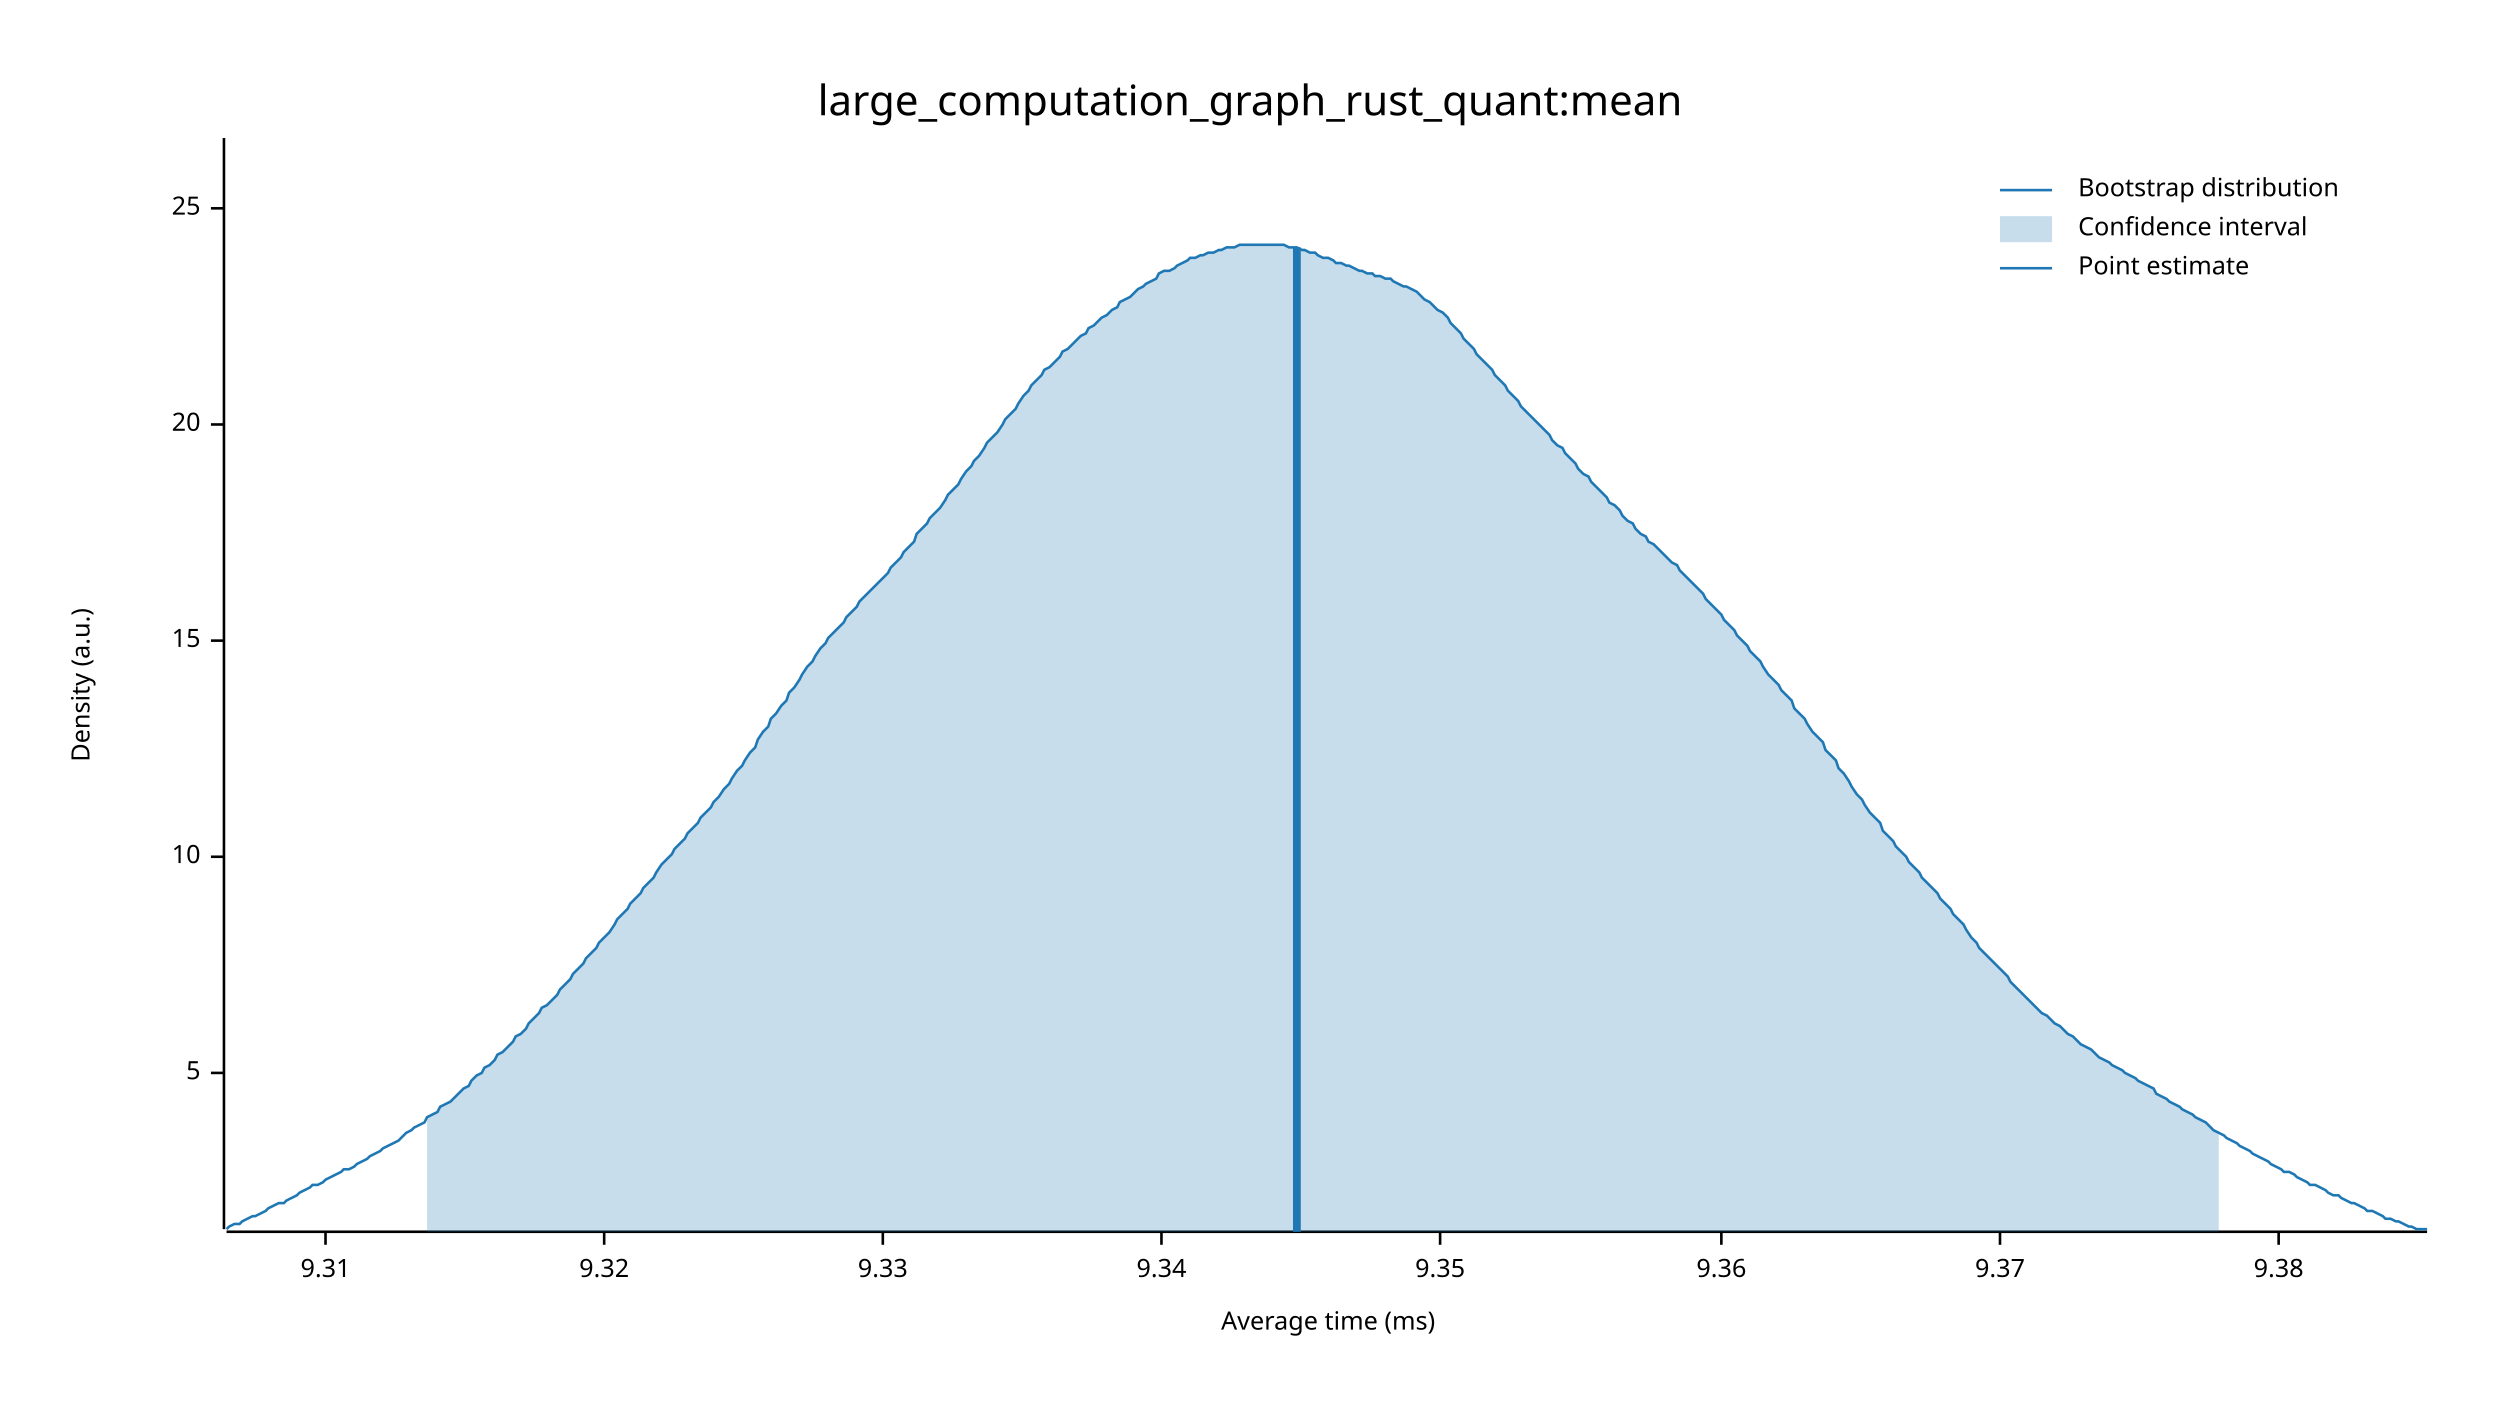
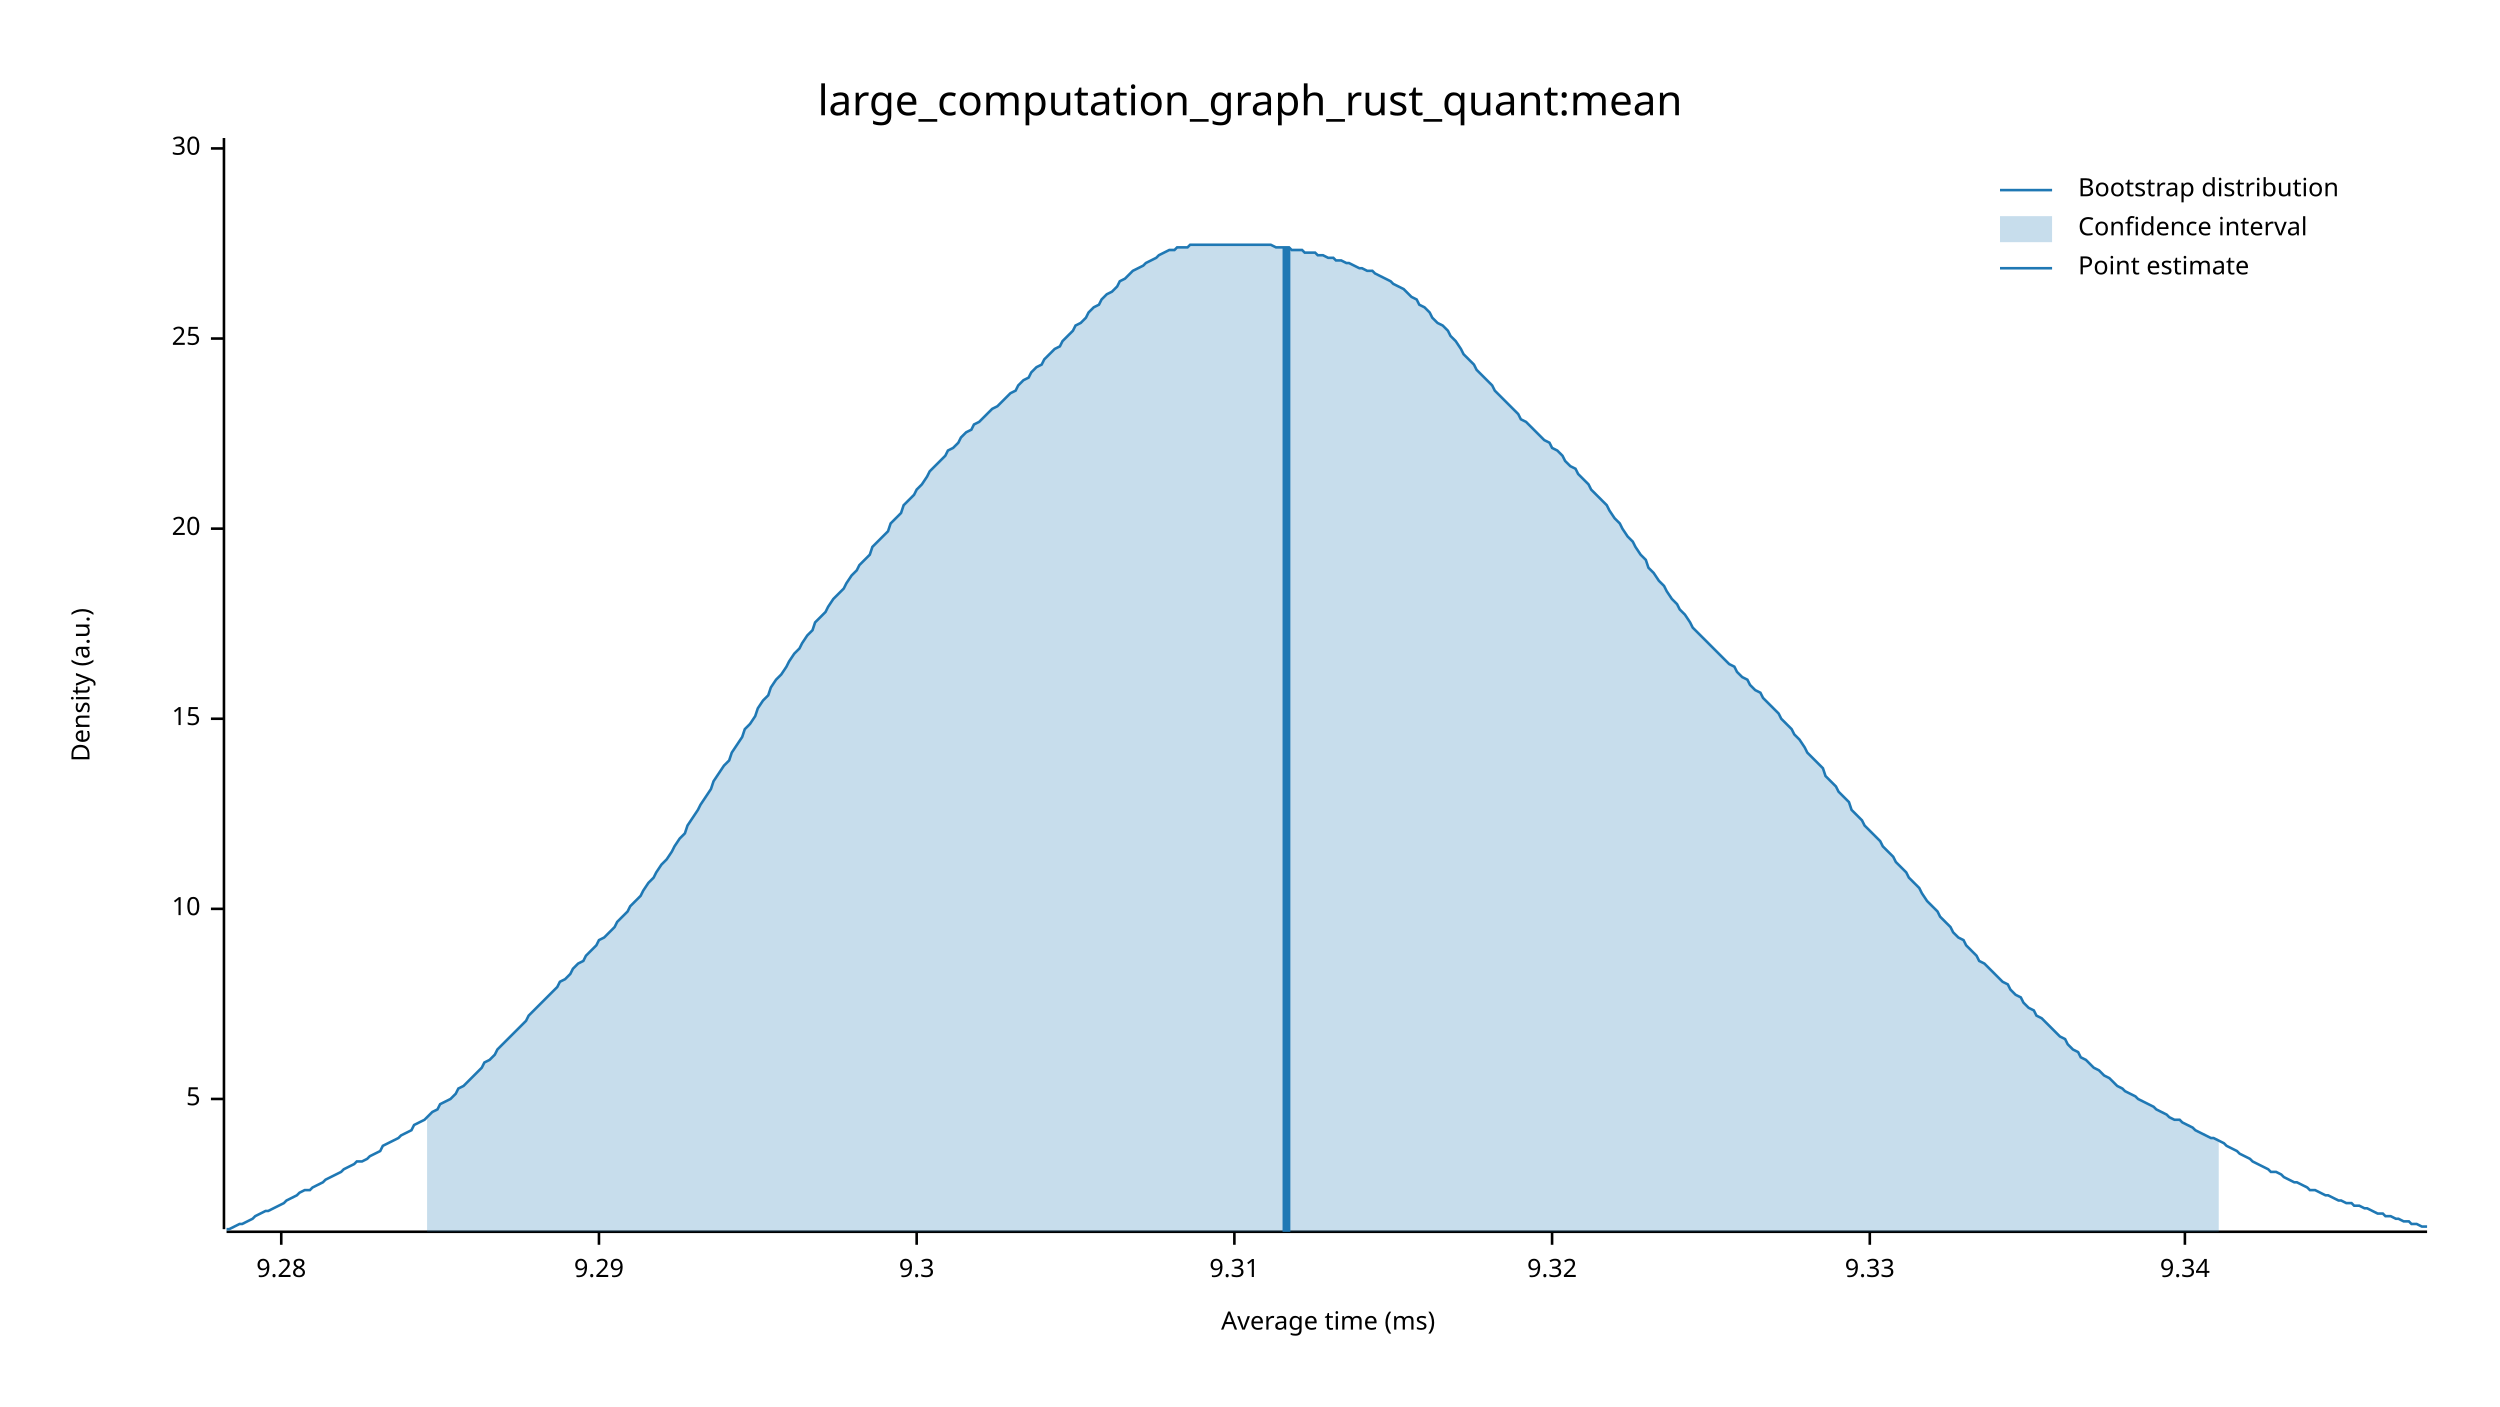
<svg xmlns="http://www.w3.org/2000/svg" width="960" height="540" viewBox="0 0 960 540">
  <text x="480" y="32" dy="0.76em" text-anchor="middle" font-family="sans-serif" font-size="16.129" opacity="1" fill="#000000">
large_computation_graph_rust_quant:mean
</text>
  <text x="27" y="263" dy="0.76em" text-anchor="middle" font-family="sans-serif" font-size="9.677" opacity="1" fill="#000000" transform="rotate(270, 27, 263)">
Density (a.u.)
</text>
  <text x="510" y="513" dy="-0.5ex" text-anchor="middle" font-family="sans-serif" font-size="9.677" opacity="1" fill="#000000">
Average time (ms)
</text>
  <polyline fill="none" opacity="1" stroke="#000000" stroke-width="1" points="86,53 86,472 " />
-   <text x="77" y="412" dy="0.5ex" text-anchor="end" font-family="sans-serif" font-size="9.677" opacity="1" fill="#000000">
+   <text x="77" y="422" dy="0.5ex" text-anchor="end" font-family="sans-serif" font-size="9.677" opacity="1" fill="#000000">
5
</text>
-   <polyline fill="none" opacity="1" stroke="#000000" stroke-width="1" points="81,412 86,412 " />
-   <text x="77" y="329" dy="0.5ex" text-anchor="end" font-family="sans-serif" font-size="9.677" opacity="1" fill="#000000">
+   <polyline fill="none" opacity="1" stroke="#000000" stroke-width="1" points="81,422 86,422 " />
+   <text x="77" y="349" dy="0.5ex" text-anchor="end" font-family="sans-serif" font-size="9.677" opacity="1" fill="#000000">
10
</text>
-   <polyline fill="none" opacity="1" stroke="#000000" stroke-width="1" points="81,329 86,329 " />
-   <text x="77" y="246" dy="0.5ex" text-anchor="end" font-family="sans-serif" font-size="9.677" opacity="1" fill="#000000">
+   <polyline fill="none" opacity="1" stroke="#000000" stroke-width="1" points="81,349 86,349 " />
+   <text x="77" y="276" dy="0.5ex" text-anchor="end" font-family="sans-serif" font-size="9.677" opacity="1" fill="#000000">
15
</text>
-   <polyline fill="none" opacity="1" stroke="#000000" stroke-width="1" points="81,246 86,246 " />
-   <text x="77" y="163" dy="0.5ex" text-anchor="end" font-family="sans-serif" font-size="9.677" opacity="1" fill="#000000">
+   <polyline fill="none" opacity="1" stroke="#000000" stroke-width="1" points="81,276 86,276 " />
+   <text x="77" y="203" dy="0.5ex" text-anchor="end" font-family="sans-serif" font-size="9.677" opacity="1" fill="#000000">
20
</text>
-   <polyline fill="none" opacity="1" stroke="#000000" stroke-width="1" points="81,163 86,163 " />
-   <text x="77" y="80" dy="0.5ex" text-anchor="end" font-family="sans-serif" font-size="9.677" opacity="1" fill="#000000">
+   <polyline fill="none" opacity="1" stroke="#000000" stroke-width="1" points="81,203 86,203 " />
+   <text x="77" y="130" dy="0.5ex" text-anchor="end" font-family="sans-serif" font-size="9.677" opacity="1" fill="#000000">
25
</text>
-   <polyline fill="none" opacity="1" stroke="#000000" stroke-width="1" points="81,80 86,80 " />
+   <polyline fill="none" opacity="1" stroke="#000000" stroke-width="1" points="81,130 86,130 " />
+   <text x="77" y="57" dy="0.5ex" text-anchor="end" font-family="sans-serif" font-size="9.677" opacity="1" fill="#000000">
+ 30
+ </text>
+   <polyline fill="none" opacity="1" stroke="#000000" stroke-width="1" points="81,57 86,57 " />
  <polyline fill="none" opacity="1" stroke="#000000" stroke-width="1" points="87,473 932,473 " />
-   <text x="125" y="483" dy="0.76em" text-anchor="middle" font-family="sans-serif" font-size="9.677" opacity="1" fill="#000000">
+   <text x="108" y="483" dy="0.76em" text-anchor="middle" font-family="sans-serif" font-size="9.677" opacity="1" fill="#000000">
+ 9.28
+ </text>
+   <polyline fill="none" opacity="1" stroke="#000000" stroke-width="1" points="108,473 108,478 " />
+   <text x="230" y="483" dy="0.76em" text-anchor="middle" font-family="sans-serif" font-size="9.677" opacity="1" fill="#000000">
+ 9.29
+ </text>
+   <polyline fill="none" opacity="1" stroke="#000000" stroke-width="1" points="230,473 230,478 " />
+   <text x="352" y="483" dy="0.76em" text-anchor="middle" font-family="sans-serif" font-size="9.677" opacity="1" fill="#000000">
+ 9.3
+ </text>
+   <polyline fill="none" opacity="1" stroke="#000000" stroke-width="1" points="352,473 352,478 " />
+   <text x="474" y="483" dy="0.76em" text-anchor="middle" font-family="sans-serif" font-size="9.677" opacity="1" fill="#000000">
9.31
</text>
-   <polyline fill="none" opacity="1" stroke="#000000" stroke-width="1" points="125,473 125,478 " />
-   <text x="232" y="483" dy="0.76em" text-anchor="middle" font-family="sans-serif" font-size="9.677" opacity="1" fill="#000000">
+   <polyline fill="none" opacity="1" stroke="#000000" stroke-width="1" points="474,473 474,478 " />
+   <text x="596" y="483" dy="0.76em" text-anchor="middle" font-family="sans-serif" font-size="9.677" opacity="1" fill="#000000">
9.32
</text>
-   <polyline fill="none" opacity="1" stroke="#000000" stroke-width="1" points="232,473 232,478 " />
-   <text x="339" y="483" dy="0.76em" text-anchor="middle" font-family="sans-serif" font-size="9.677" opacity="1" fill="#000000">
+   <polyline fill="none" opacity="1" stroke="#000000" stroke-width="1" points="596,473 596,478 " />
+   <text x="718" y="483" dy="0.76em" text-anchor="middle" font-family="sans-serif" font-size="9.677" opacity="1" fill="#000000">
9.33
</text>
-   <polyline fill="none" opacity="1" stroke="#000000" stroke-width="1" points="339,473 339,478 " />
-   <text x="446" y="483" dy="0.76em" text-anchor="middle" font-family="sans-serif" font-size="9.677" opacity="1" fill="#000000">
+   <polyline fill="none" opacity="1" stroke="#000000" stroke-width="1" points="718,473 718,478 " />
+   <text x="839" y="483" dy="0.76em" text-anchor="middle" font-family="sans-serif" font-size="9.677" opacity="1" fill="#000000">
9.34
</text>
-   <polyline fill="none" opacity="1" stroke="#000000" stroke-width="1" points="446,473 446,478 " />
-   <text x="553" y="483" dy="0.76em" text-anchor="middle" font-family="sans-serif" font-size="9.677" opacity="1" fill="#000000">
- 9.35
- </text>
-   <polyline fill="none" opacity="1" stroke="#000000" stroke-width="1" points="553,473 553,478 " />
-   <text x="661" y="483" dy="0.76em" text-anchor="middle" font-family="sans-serif" font-size="9.677" opacity="1" fill="#000000">
- 9.36
- </text>
-   <polyline fill="none" opacity="1" stroke="#000000" stroke-width="1" points="661,473 661,478 " />
-   <text x="768" y="483" dy="0.76em" text-anchor="middle" font-family="sans-serif" font-size="9.677" opacity="1" fill="#000000">
- 9.37
- </text>
-   <polyline fill="none" opacity="1" stroke="#000000" stroke-width="1" points="768,473 768,478 " />
-   <text x="875" y="483" dy="0.76em" text-anchor="middle" font-family="sans-serif" font-size="9.677" opacity="1" fill="#000000">
- 9.38
- </text>
-   <polyline fill="none" opacity="1" stroke="#000000" stroke-width="1" points="875,473 875,478 " />
-   <polyline fill="none" opacity="1" stroke="#1F78B4" stroke-width="1" points="87,472 88,471 90,470 92,470 93,469 95,468 97,467 98,467 100,466 102,465 103,464 105,463 107,462 109,462 110,461 112,460 114,459 115,458 117,457 119,456 120,455 122,455 124,454 125,453 127,452 129,451 131,450 132,449 134,449 136,448 137,447 139,446 141,445 142,444 144,443 146,442 147,441 149,440 151,439 153,438 154,437 156,435 158,434 159,433 161,432 163,431 164,429 166,428 168,427 169,425 171,424 173,423 175,421 176,420 178,418 180,417 181,415 183,413 185,412 186,410 188,409 190,407 191,405 193,404 195,402 197,400 198,398 200,397 202,395 203,393 205,391 207,389 208,387 210,386 212,384 214,382 215,380 217,378 219,376 220,374 222,372 224,370 225,368 227,366 229,364 230,362 232,360 234,358 236,355 237,353 239,351 241,349 242,347 244,345 246,343 247,341 249,339 251,337 252,335 254,332 256,330 258,328 259,326 261,324 263,322 264,320 266,318 268,316 269,314 271,312 273,310 274,308 276,306 278,303 280,301 281,299 283,296 285,294 286,292 288,289 290,287 291,284 293,281 295,279 296,276 298,274 300,271 302,269 303,266 305,264 307,261 308,259 310,256 312,254 313,252 315,249 317,247 318,245 320,243 322,241 324,239 325,237 327,235 329,233 330,231 332,229 334,227 335,226 337,224 339,222 341,220 342,218 344,216 346,214 347,212 349,210 351,208 352,205 354,203 356,201 357,199 359,197 361,195 363,192 364,190 366,188 368,186 369,184 371,181 373,179 374,177 376,175 378,172 379,170 381,168 383,166 385,163 386,161 388,159 390,157 391,155 393,152 395,150 396,148 398,146 400,144 401,142 403,141 405,139 407,137 408,135 410,134 412,132 413,131 415,129 417,128 418,126 420,125 422,123 423,122 425,121 427,119 429,118 430,116 432,115 434,114 435,113 437,111 439,110 440,109 442,108 444,107 445,105 447,104 449,104 451,103 452,102 454,101 456,100 457,99 459,99 461,98 462,98 464,97 466,97 468,96 469,96 471,95 473,95 474,95 476,94 478,94 479,94 481,94 483,94 484,94 486,94 488,94 490,94 491,94 493,94 495,95 496,95 498,95 500,96 501,96 503,97 505,97 506,98 508,99 510,99 512,100 513,101 515,101 517,102 518,102 520,103 522,104 523,104 525,105 527,105 528,106 530,106 532,107 534,107 535,108 537,109 539,110 540,110 542,111 544,112 545,113 547,115 549,116 550,117 552,119 554,120 556,122 557,124 559,126 561,128 562,130 564,132 566,134 567,136 569,138 571,140 573,142 574,144 576,146 578,148 579,150 581,152 583,154 584,156 586,158 588,160 589,161 591,163 593,165 595,167 596,169 598,171 600,172 601,174 603,176 605,178 606,180 608,182 610,183 611,185 613,187 615,189 617,191 618,193 620,194 622,196 623,198 625,200 627,201 628,203 630,205 632,206 633,208 635,209 637,211 639,213 640,214 642,216 644,217 645,219 647,221 649,223 650,224 652,226 654,228 655,230 657,232 659,234 661,236 662,238 664,240 666,242 667,244 669,246 671,248 672,250 674,252 676,254 677,256 679,259 681,261 683,263 684,265 686,267 688,269 689,272 691,274 693,276 694,278 696,281 698,283 700,285 701,288 703,290 705,292 706,295 708,297 710,300 711,302 713,305 715,307 716,309 718,312 720,314 722,316 723,319 725,321 727,323 728,325 730,327 732,329 733,331 735,333 737,335 738,337 740,339 742,341 744,343 745,345 747,347 749,349 750,351 752,353 754,355 755,357 757,360 759,362 760,364 762,366 764,368 766,370 767,371 769,373 771,375 772,377 774,379 776,381 777,382 779,384 781,386 782,387 784,389 786,390 788,392 789,393 791,394 793,396 794,397 796,398 798,400 799,401 801,402 803,403 804,404 806,406 808,407 810,408 811,409 813,410 815,411 816,412 818,413 820,414 821,415 823,416 825,417 827,418 828,420 830,421 832,422 833,423 835,424 837,425 838,426 840,427 842,428 843,429 845,430 847,431 849,433 850,434 852,435 854,436 855,437 857,438 859,439 860,440 862,441 864,442 865,443 867,444 869,445 871,446 872,447 874,448 876,449 877,450 879,450 881,451 882,452 884,453 886,454 887,455 889,455 891,456 893,457 894,458 896,459 898,459 899,460 901,461 903,462 904,462 906,463 908,464 909,465 911,465 913,466 915,467 916,468 918,468 920,469 921,469 923,470 925,471 926,471 928,472 930,472 932,472 " />
-   <polygon opacity="0.25" fill="#1F78B4" points="164,429 166,428 168,427 169,425 171,424 173,423 175,421 176,420 178,418 180,417 181,415 183,413 185,412 186,410 188,409 190,407 191,405 193,404 195,402 197,400 198,398 200,397 202,395 203,393 205,391 207,389 208,387 210,386 212,384 214,382 215,380 217,378 219,376 220,374 222,372 224,370 225,368 227,366 229,364 230,362 232,360 234,358 236,355 237,353 239,351 241,349 242,347 244,345 246,343 247,341 249,339 251,337 252,335 254,332 256,330 258,328 259,326 261,324 263,322 264,320 266,318 268,316 269,314 271,312 273,310 274,308 276,306 278,303 280,301 281,299 283,296 285,294 286,292 288,289 290,287 291,284 293,281 295,279 296,276 298,274 300,271 302,269 303,266 305,264 307,261 308,259 310,256 312,254 313,252 315,249 317,247 318,245 320,243 322,241 324,239 325,237 327,235 329,233 330,231 332,229 334,227 335,226 337,224 339,222 341,220 342,218 344,216 346,214 347,212 349,210 351,208 352,205 354,203 356,201 357,199 359,197 361,195 363,192 364,190 366,188 368,186 369,184 371,181 373,179 374,177 376,175 378,172 379,170 381,168 383,166 385,163 386,161 388,159 390,157 391,155 393,152 395,150 396,148 398,146 400,144 401,142 403,141 405,139 407,137 408,135 410,134 412,132 413,131 415,129 417,128 418,126 420,125 422,123 423,122 425,121 427,119 429,118 430,116 432,115 434,114 435,113 437,111 439,110 440,109 442,108 444,107 445,105 447,104 449,104 451,103 452,102 454,101 456,100 457,99 459,99 461,98 462,98 464,97 466,97 468,96 469,96 471,95 473,95 474,95 476,94 478,94 479,94 481,94 483,94 484,94 486,94 488,94 490,94 491,94 493,94 495,95 496,95 498,95 500,96 501,96 503,97 505,97 506,98 508,99 510,99 512,100 513,101 515,101 517,102 518,102 520,103 522,104 523,104 525,105 527,105 528,106 530,106 532,107 534,107 535,108 537,109 539,110 540,110 542,111 544,112 545,113 547,115 549,116 550,117 552,119 554,120 556,122 557,124 559,126 561,128 562,130 564,132 566,134 567,136 569,138 571,140 573,142 574,144 576,146 578,148 579,150 581,152 583,154 584,156 586,158 588,160 589,161 591,163 593,165 595,167 596,169 598,171 600,172 601,174 603,176 605,178 606,180 608,182 610,183 611,185 613,187 615,189 617,191 618,193 620,194 622,196 623,198 625,200 627,201 628,203 630,205 632,206 633,208 635,209 637,211 639,213 640,214 642,216 644,217 645,219 647,221 649,223 650,224 652,226 654,228 655,230 657,232 659,234 661,236 662,238 664,240 666,242 667,244 669,246 671,248 672,250 674,252 676,254 677,256 679,259 681,261 683,263 684,265 686,267 688,269 689,272 691,274 693,276 694,278 696,281 698,283 700,285 701,288 703,290 705,292 706,295 708,297 710,300 711,302 713,305 715,307 716,309 718,312 720,314 722,316 723,319 725,321 727,323 728,325 730,327 732,329 733,331 735,333 737,335 738,337 740,339 742,341 744,343 745,345 747,347 749,349 750,351 752,353 754,355 755,357 757,360 759,362 760,364 762,366 764,368 766,370 767,371 769,373 771,375 772,377 774,379 776,381 777,382 779,384 781,386 782,387 784,389 786,390 788,392 789,393 791,394 793,396 794,397 796,398 798,400 799,401 801,402 803,403 804,404 806,406 808,407 810,408 811,409 813,410 815,411 816,412 818,413 820,414 821,415 823,416 825,417 827,418 828,420 830,421 832,422 833,423 835,424 837,425 838,426 840,427 842,428 843,429 845,430 847,431 849,433 850,434 852,435 852,473 164,473 " />
-   <polyline fill="none" opacity="1" stroke="#1F78B4" stroke-width="3" points="498,473 498,95 " />
+   <polyline fill="none" opacity="1" stroke="#000000" stroke-width="1" points="839,473 839,478 " />
+   <polyline fill="none" opacity="1" stroke="#1F78B4" stroke-width="1" points="87,472 88,472 90,471 92,470 93,470 95,469 97,468 98,467 100,466 102,465 103,465 105,464 107,463 109,462 110,461 112,460 114,459 115,458 117,457 119,457 120,456 122,455 124,454 125,453 127,452 129,451 131,450 132,449 134,448 136,447 137,446 139,446 141,445 142,444 144,443 146,442 147,440 149,439 151,438 153,437 154,436 156,435 158,434 159,432 161,431 163,430 164,429 166,427 168,426 169,424 171,423 173,422 175,420 176,418 178,417 180,415 181,414 183,412 185,410 186,408 188,407 190,405 191,403 193,401 195,399 197,397 198,396 200,394 202,392 203,390 205,388 207,386 208,385 210,383 212,381 214,379 215,377 217,376 219,374 220,372 222,370 224,369 225,367 227,365 229,363 230,361 232,360 234,358 236,356 237,354 239,352 241,350 242,348 244,346 246,344 247,342 249,339 251,337 252,335 254,332 256,330 258,327 259,325 261,322 263,320 264,317 266,314 268,311 269,309 271,306 273,303 274,300 276,297 278,294 280,292 281,289 283,286 285,283 286,280 288,278 290,275 291,272 293,269 295,267 296,264 298,261 300,259 302,256 303,254 305,251 307,249 308,247 310,244 312,242 313,239 315,237 317,235 318,233 320,230 322,228 324,226 325,224 327,221 329,219 330,217 332,215 334,213 335,210 337,208 339,206 341,204 342,201 344,199 346,197 347,194 349,192 351,190 352,188 354,186 356,183 357,181 359,179 361,177 363,175 364,173 366,172 368,170 369,168 371,166 373,165 374,163 376,162 378,160 379,159 381,157 383,156 385,154 386,153 388,151 390,150 391,148 393,146 395,145 396,143 398,141 400,140 401,138 403,136 405,134 407,133 408,131 410,129 412,127 413,125 415,124 417,122 418,120 420,118 422,117 423,115 425,113 427,112 429,110 430,108 432,107 434,105 435,104 437,103 439,102 440,101 442,100 444,99 445,98 447,97 449,96 451,96 452,95 454,95 456,95 457,94 459,94 461,94 462,94 464,94 466,94 468,94 469,94 471,94 473,94 474,94 476,94 478,94 479,94 481,94 483,94 484,94 486,94 488,94 490,95 491,95 493,95 495,95 496,96 498,96 500,96 501,97 503,97 505,97 506,98 508,98 510,99 512,99 513,100 515,100 517,101 518,101 520,102 522,103 523,103 525,104 527,104 528,105 530,106 532,107 534,108 535,109 537,110 539,111 540,112 542,114 544,115 545,117 547,118 549,120 550,122 552,124 554,125 556,127 557,129 559,131 561,134 562,136 564,138 566,140 567,142 569,144 571,146 573,148 574,150 576,152 578,154 579,155 581,157 583,159 584,161 586,162 588,164 589,165 591,167 593,169 595,170 596,172 598,173 600,175 601,177 603,179 605,180 606,182 608,184 610,186 611,188 613,190 615,192 617,194 618,196 620,199 622,201 623,203 625,206 627,208 628,210 630,213 632,215 633,218 635,220 637,223 639,225 640,227 642,230 644,232 645,234 647,236 649,239 650,241 652,243 654,245 655,246 657,248 659,250 661,252 662,253 664,255 666,256 667,258 669,260 671,261 672,263 674,265 676,266 677,268 679,270 681,272 683,274 684,276 686,278 688,280 689,282 691,284 693,287 694,289 696,291 698,293 700,295 701,298 703,300 705,302 706,304 708,306 710,308 711,311 713,313 715,315 716,317 718,319 720,321 722,323 723,325 725,327 727,329 728,331 730,333 732,335 733,337 735,339 737,341 738,343 740,346 742,348 744,350 745,352 747,354 749,356 750,358 752,360 754,361 755,363 757,365 759,367 760,369 762,370 764,372 766,374 767,375 769,377 771,378 772,380 774,382 776,383 777,385 779,387 781,388 782,390 784,391 786,393 788,395 789,396 791,398 793,399 794,401 796,403 798,404 799,406 801,407 803,409 804,410 806,411 808,413 810,414 811,415 813,417 815,418 816,419 818,420 820,421 821,422 823,423 825,424 827,425 828,426 830,427 832,428 833,429 835,430 837,430 838,431 840,432 842,433 843,434 845,435 847,436 849,437 850,437 852,438 854,439 855,440 857,441 859,442 860,443 862,444 864,445 865,446 867,447 869,448 871,449 872,450 874,450 876,451 877,452 879,453 881,454 882,454 884,455 886,456 887,457 889,457 891,458 893,459 894,459 896,460 898,461 899,461 901,462 903,462 904,463 906,463 908,464 909,464 911,465 913,466 915,466 916,467 918,467 920,468 921,468 923,469 925,469 926,470 928,470 930,471 932,471 " />
+   <polygon opacity="0.25" fill="#1F78B4" points="164,429 166,427 168,426 169,424 171,423 173,422 175,420 176,418 178,417 180,415 181,414 183,412 185,410 186,408 188,407 190,405 191,403 193,401 195,399 197,397 198,396 200,394 202,392 203,390 205,388 207,386 208,385 210,383 212,381 214,379 215,377 217,376 219,374 220,372 222,370 224,369 225,367 227,365 229,363 230,361 232,360 234,358 236,356 237,354 239,352 241,350 242,348 244,346 246,344 247,342 249,339 251,337 252,335 254,332 256,330 258,327 259,325 261,322 263,320 264,317 266,314 268,311 269,309 271,306 273,303 274,300 276,297 278,294 280,292 281,289 283,286 285,283 286,280 288,278 290,275 291,272 293,269 295,267 296,264 298,261 300,259 302,256 303,254 305,251 307,249 308,247 310,244 312,242 313,239 315,237 317,235 318,233 320,230 322,228 324,226 325,224 327,221 329,219 330,217 332,215 334,213 335,210 337,208 339,206 341,204 342,201 344,199 346,197 347,194 349,192 351,190 352,188 354,186 356,183 357,181 359,179 361,177 363,175 364,173 366,172 368,170 369,168 371,166 373,165 374,163 376,162 378,160 379,159 381,157 383,156 385,154 386,153 388,151 390,150 391,148 393,146 395,145 396,143 398,141 400,140 401,138 403,136 405,134 407,133 408,131 410,129 412,127 413,125 415,124 417,122 418,120 420,118 422,117 423,115 425,113 427,112 429,110 430,108 432,107 434,105 435,104 437,103 439,102 440,101 442,100 444,99 445,98 447,97 449,96 451,96 452,95 454,95 456,95 457,94 459,94 461,94 462,94 464,94 466,94 468,94 469,94 471,94 473,94 474,94 476,94 478,94 479,94 481,94 483,94 484,94 486,94 488,94 490,95 491,95 493,95 495,95 496,96 498,96 500,96 501,97 503,97 505,97 506,98 508,98 510,99 512,99 513,100 515,100 517,101 518,101 520,102 522,103 523,103 525,104 527,104 528,105 530,106 532,107 534,108 535,109 537,110 539,111 540,112 542,114 544,115 545,117 547,118 549,120 550,122 552,124 554,125 556,127 557,129 559,131 561,134 562,136 564,138 566,140 567,142 569,144 571,146 573,148 574,150 576,152 578,154 579,155 581,157 583,159 584,161 586,162 588,164 589,165 591,167 593,169 595,170 596,172 598,173 600,175 601,177 603,179 605,180 606,182 608,184 610,186 611,188 613,190 615,192 617,194 618,196 620,199 622,201 623,203 625,206 627,208 628,210 630,213 632,215 633,218 635,220 637,223 639,225 640,227 642,230 644,232 645,234 647,236 649,239 650,241 652,243 654,245 655,246 657,248 659,250 661,252 662,253 664,255 666,256 667,258 669,260 671,261 672,263 674,265 676,266 677,268 679,270 681,272 683,274 684,276 686,278 688,280 689,282 691,284 693,287 694,289 696,291 698,293 700,295 701,298 703,300 705,302 706,304 708,306 710,308 711,311 713,313 715,315 716,317 718,319 720,321 722,323 723,325 725,327 727,329 728,331 730,333 732,335 733,337 735,339 737,341 738,343 740,346 742,348 744,350 745,352 747,354 749,356 750,358 752,360 754,361 755,363 757,365 759,367 760,369 762,370 764,372 766,374 767,375 769,377 771,378 772,380 774,382 776,383 777,385 779,387 781,388 782,390 784,391 786,393 788,395 789,396 791,398 793,399 794,401 796,403 798,404 799,406 801,407 803,409 804,410 806,411 808,413 810,414 811,415 813,417 815,418 816,419 818,420 820,421 821,422 823,423 825,424 827,425 828,426 830,427 832,428 833,429 835,430 837,430 838,431 840,432 842,433 843,434 845,435 847,436 849,437 850,437 852,438 852,473 164,473 " />
+   <polyline fill="none" opacity="1" stroke="#1F78B4" stroke-width="3" points="494,473 494,95 " />
  <text x="798" y="68" dy="0.76em" text-anchor="start" font-family="sans-serif" font-size="9.677" opacity="1" fill="#000000">
Bootstrap distribution
</text>
  <text x="798" y="83" dy="0.76em" text-anchor="start" font-family="sans-serif" font-size="9.677" opacity="1" fill="#000000">
Confidence interval
</text>
  <text x="798" y="98" dy="0.76em" text-anchor="start" font-family="sans-serif" font-size="9.677" opacity="1" fill="#000000">
Point estimate
</text>
  <polyline fill="none" opacity="1" stroke="#1F78B4" stroke-width="1" points="768,73 788,73 " />
  <rect x="768" y="83" width="20" height="10" opacity="0.25" fill="#1F78B4" stroke="none" />
  <polyline fill="none" opacity="1" stroke="#1F78B4" stroke-width="1" points="768,103 788,103 " />
</svg>
